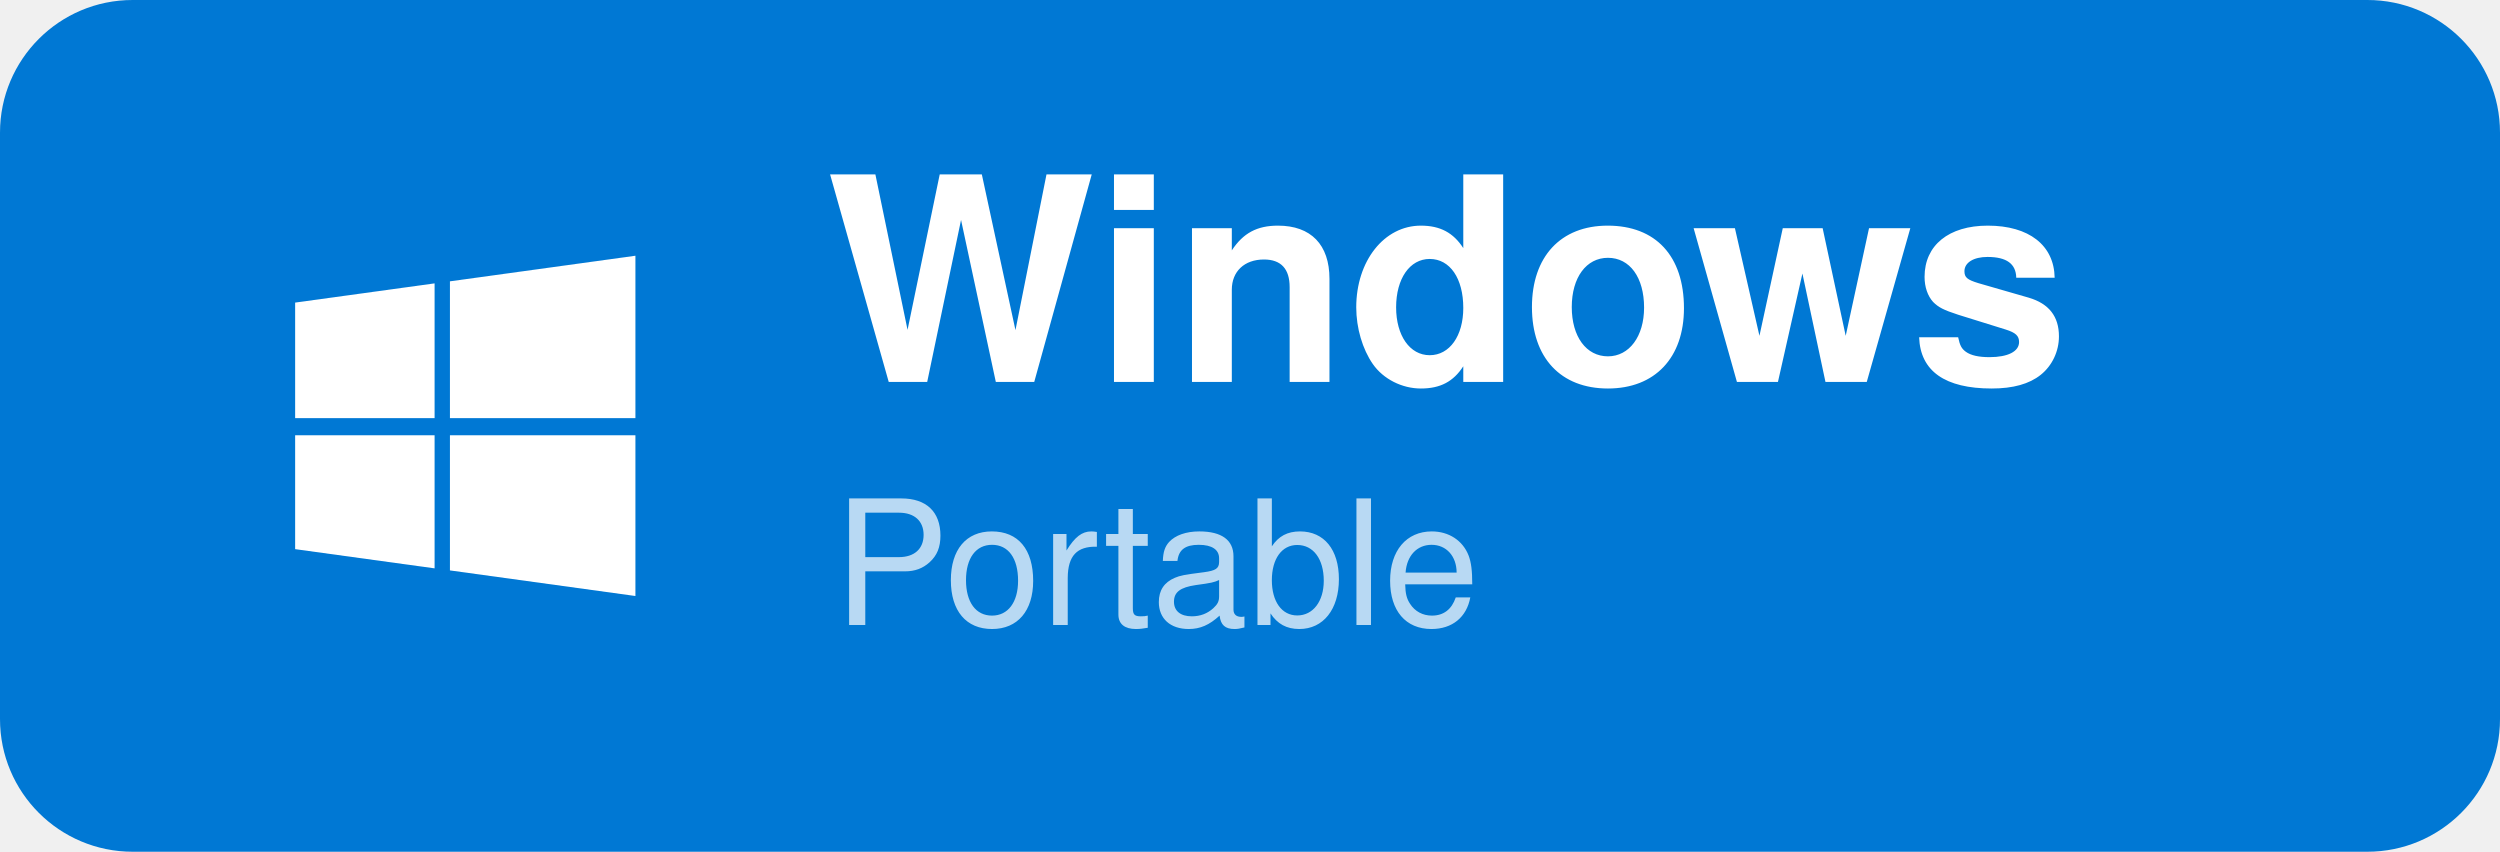
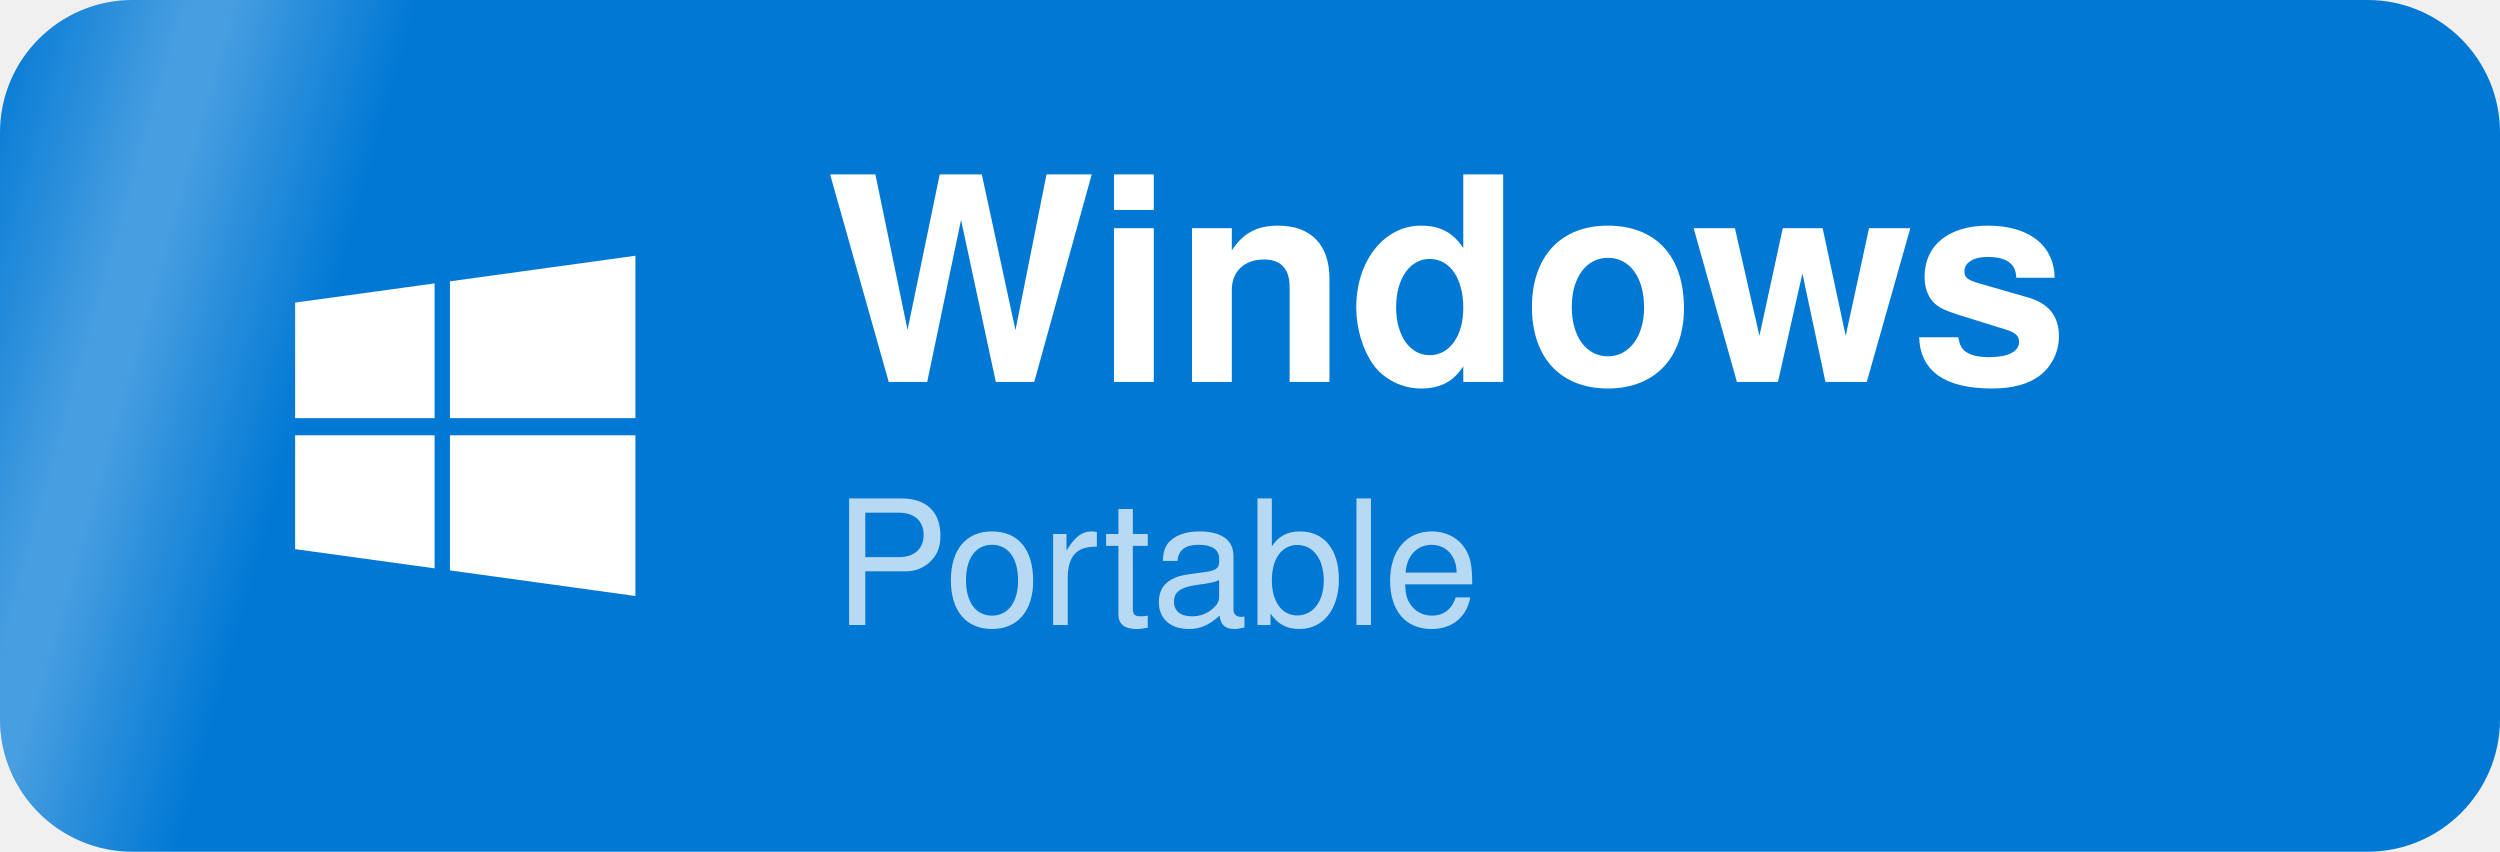
<svg xmlns="http://www.w3.org/2000/svg" viewBox="0 0 720.0 245.3" width="720.0" height="245.3" role="img" aria-label="Download for Windows, portable">
+   <defs>
+     <clipPath id="edge">
+       <rect x="0" y="0" width="720.0" height="245.3" rx="38.2" ry="38.2" />
+     </clipPath>
+     <linearGradient id="sheen" x1="0" y1="0" x2="1" y2="0">
+       <stop offset="0" stop-color="#fff" stop-opacity="0" />
+       <stop offset="0.45" stop-color="#fff" stop-opacity="0.28" />
+       <stop offset="0.55" stop-color="#fff" stop-opacity="0.28" />
+       <stop offset="1" stop-color="#fff" stop-opacity="0" />
+     </linearGradient>
+   </defs>
+   <style>
+     @keyframes pass {
+       0%       { transform: translateX(-226.6px); }
+       18.16%   { transform: translateX(946.6px); }
+       100%     { transform: translateX(946.6px); }
+     }
+     /* linear, not eased: an eased pass varies the speed inside each button, so
+        the hand-off at the seam arrives early or late and the row stops reading
+        as one band.
+ 
+        The fill mode is not decoration, it is the second half of the delay. An
+        animation that has not started yet leaves its element wherever the
+        document put it, which for this band is x=0 - INSIDE the button, against
+        its left edge. Without it the stagger that makes the row read as one band
+        also parks a motionless band on every button but the first, for as long
+        as that button's delay, every time the page loads. */
+     .band { animation: pass 7s linear 0.833s infinite backwards; }
+     @media (prefers-reduced-motion: reduce) {
+       .band { animation: none; opacity: 0; }
+     }
+   </style>
  <rect width="720.0" height="245.3" rx="38.2" ry="38.2" fill="#0078d4" />
  <g transform="translate(85.0 66.65) scale(0.21875)" fill="#ffffff">
    <path d="M0 93.7l183.6-25.3v177.4H0V93.7zm0 324.6l183.6 25.3V268.4H0v149.9zm203.8 28L448 480V268.4H203.8v177.9zm0-380.6v180.1H448V32L203.8 65.7z" />
  </g>
  <text x="238" y="110" font-family="-apple-system, BlinkMacSystemFont, 'Segoe UI', Helvetica, Arial, sans-serif" font-size="82" font-weight="700" fill="#ffffff">Windows</text>
  <text x="240" y="180" font-family="-apple-system, BlinkMacSystemFont, 'Segoe UI', Helvetica, Arial, sans-serif" font-size="50" font-weight="400" fill="#ffffff" fill-opacity="0.72">Portable</text>
+   <g clip-path="url(#edge)">
+     <g class="band">
+       <rect x="0" y="-60" width="121.8" height="365.3" fill="url(#sheen)" transform="skewX(-16)" />
+     </g>
+   </g>
</svg>
